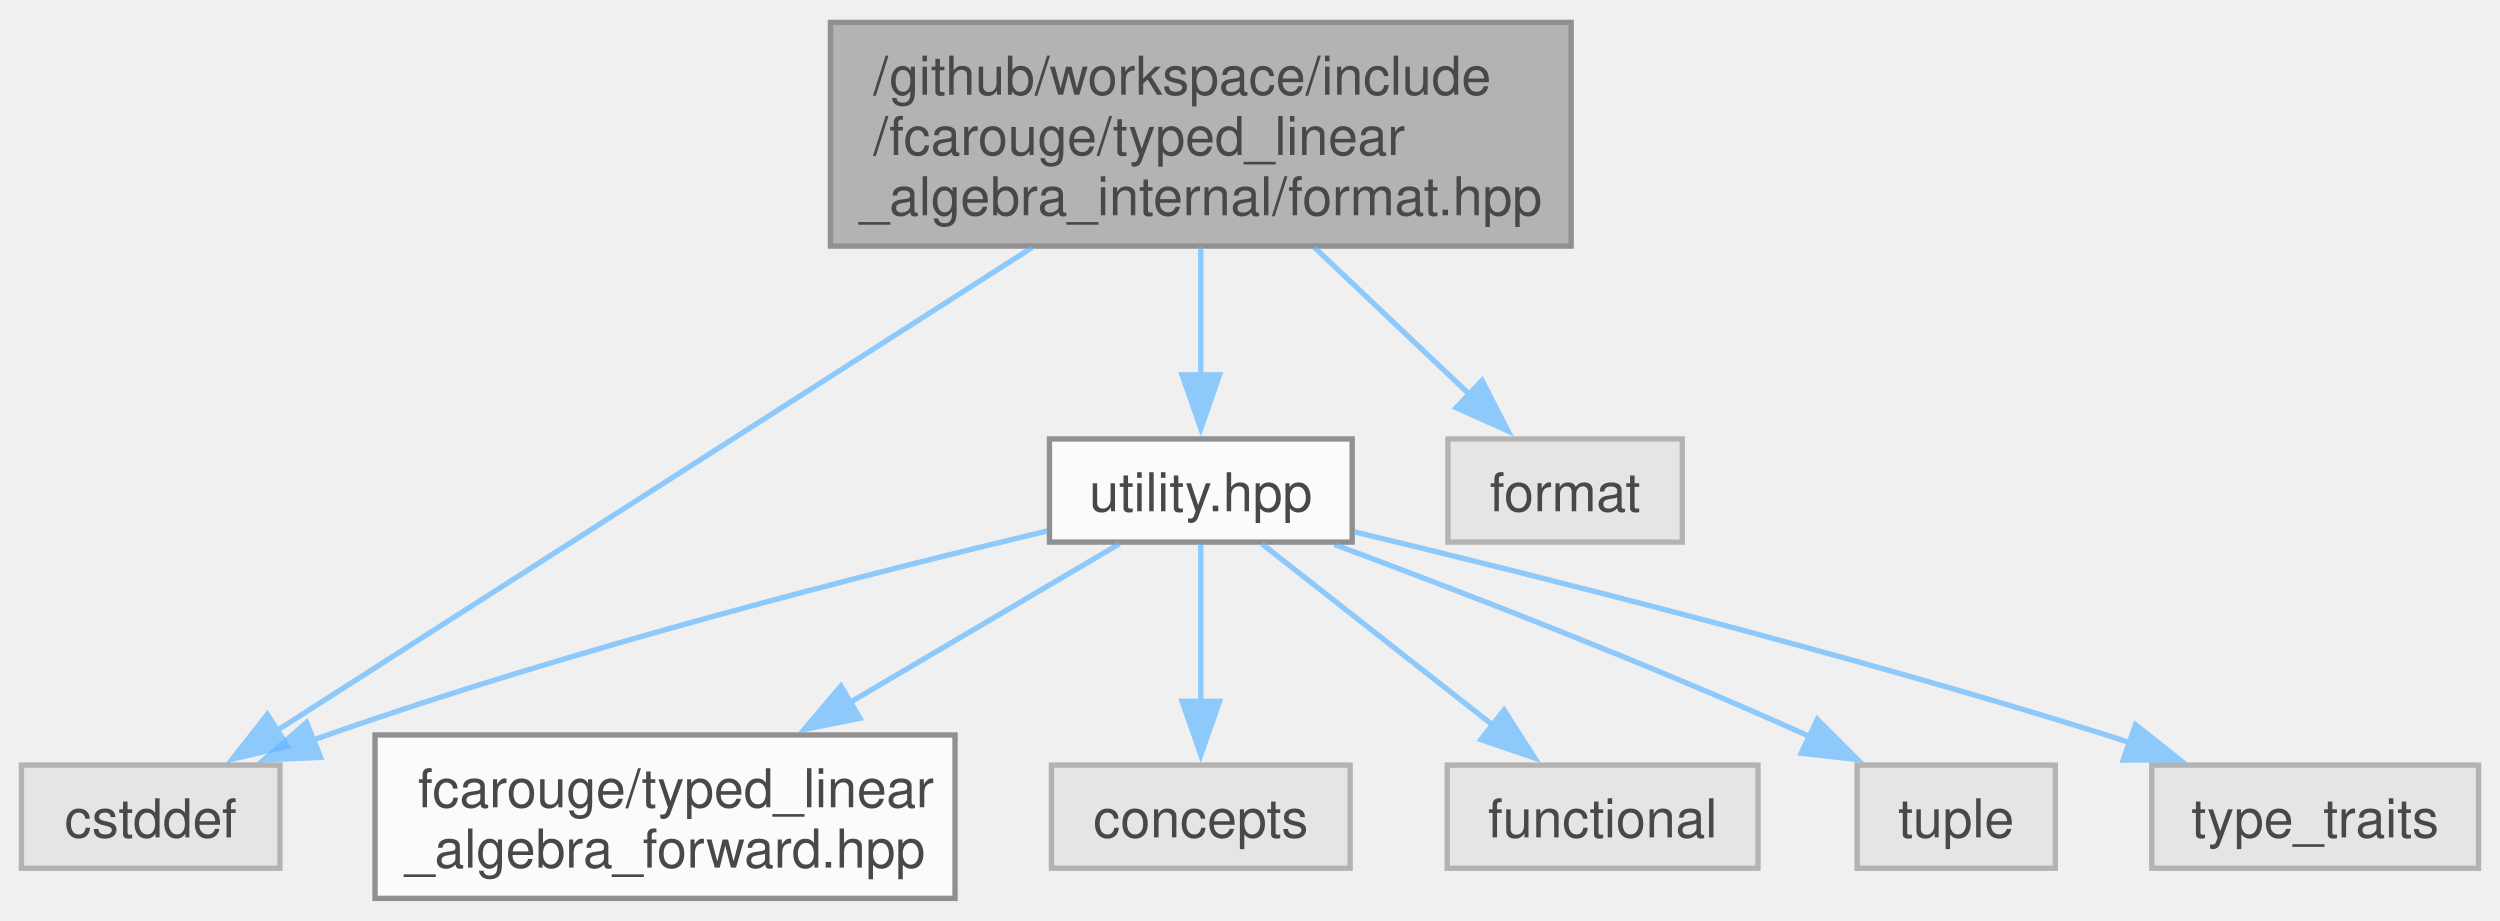
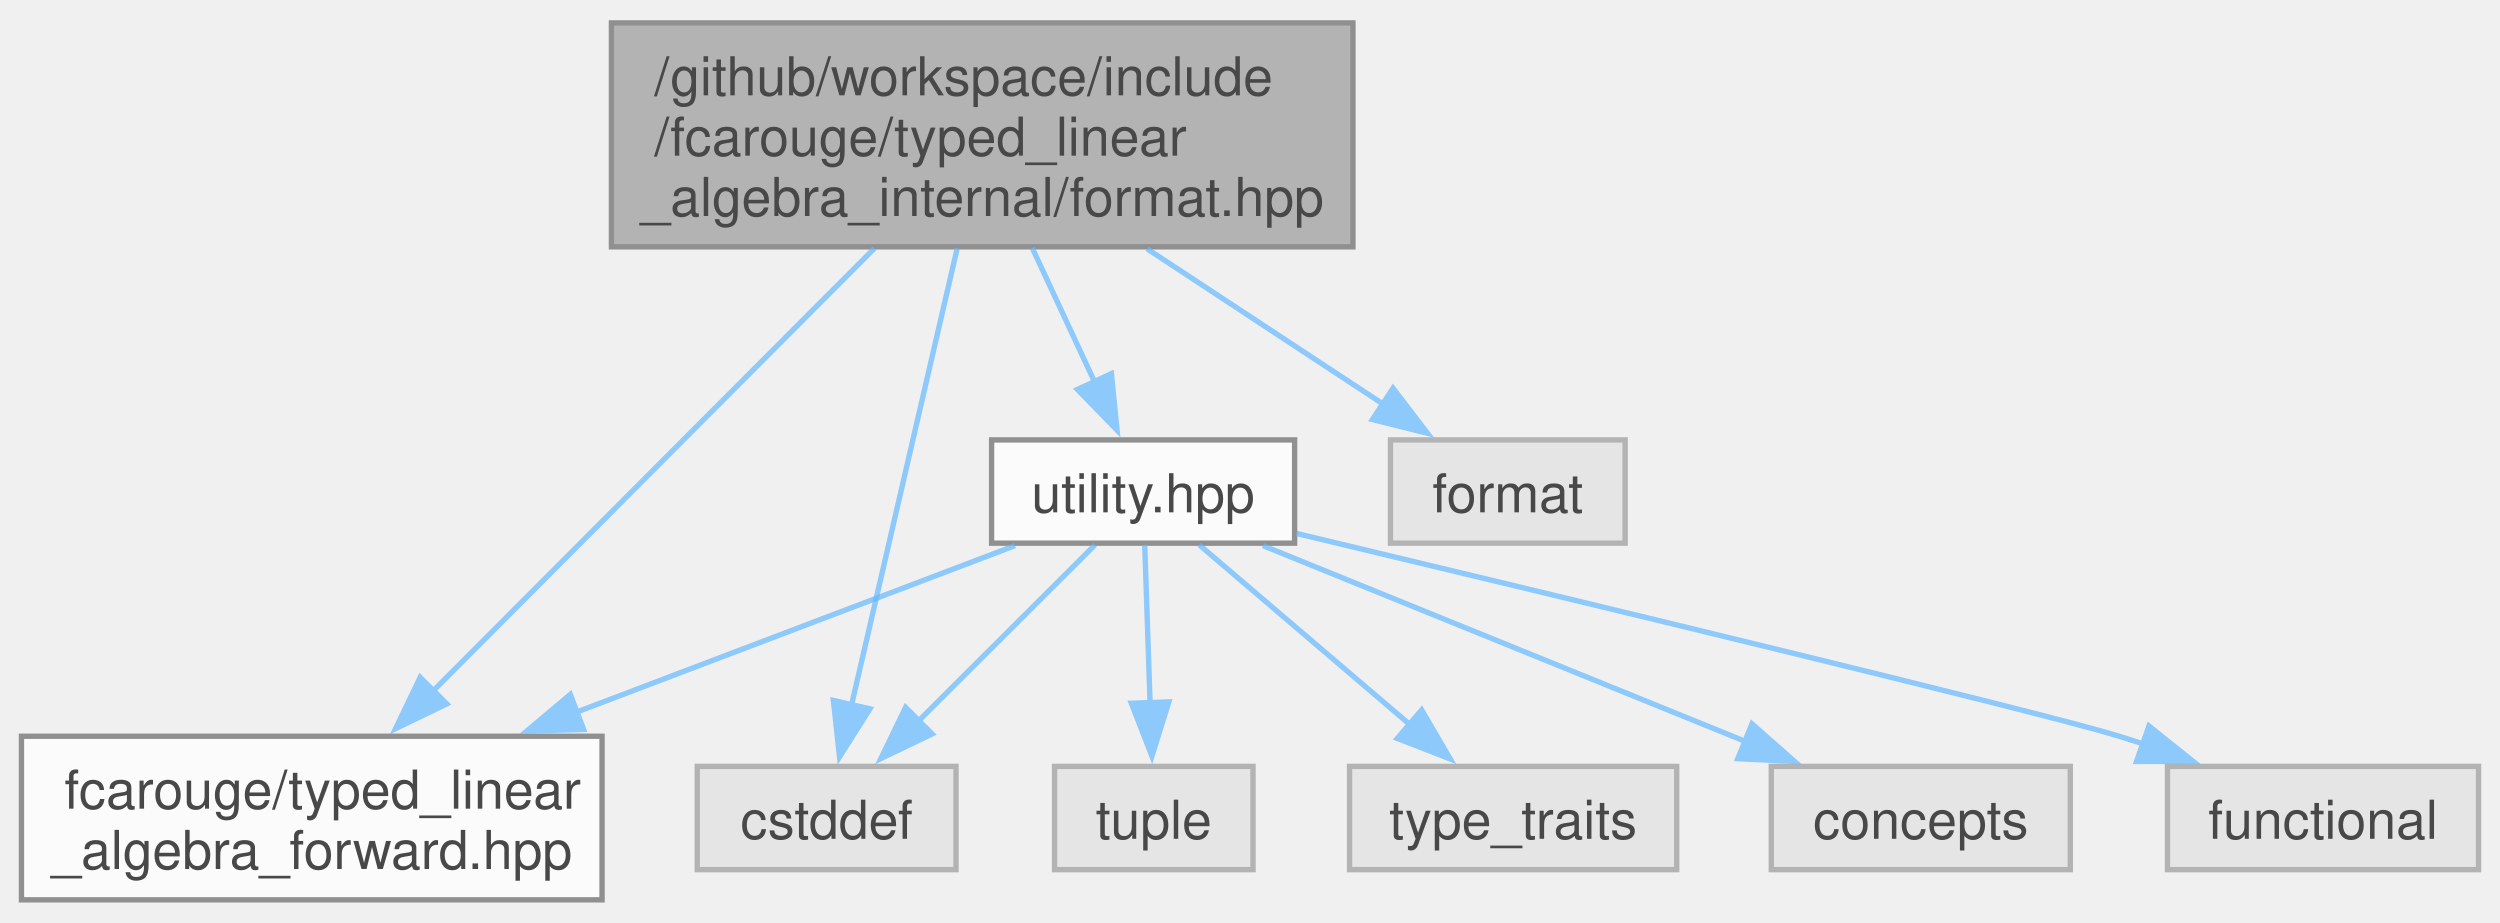
- <svg xmlns="http://www.w3.org/2000/svg" xmlns:xlink="http://www.w3.org/1999/xlink" width="467pt" height="172pt" viewBox="0.00 0.00 466.62 171.50">
+ <svg xmlns="http://www.w3.org/2000/svg" xmlns:xlink="http://www.w3.org/1999/xlink" width="466pt" height="172pt" viewBox="0.00 0.00 466.12 171.50">
  <svg id="main" version="1.1" xml:space="preserve">
    <style type="text/css">
.node, .edge {opacity: 0.7;}
.node.selected, .edge.selected {opacity: 1;}
.edge:hover path { stroke: red; }
.edge:hover polygon { stroke: red; fill: red; }
</style>
    <svg id="graph" class="graph">
      <g id="graph0" class="graph" transform="scale(1 1) rotate(0) translate(4 167.5)">
        <g id="Node000001" class="node">
          <g id="a_Node000001">
            <a xlink:title="Formatting support for the typed matrix.">
-               <polygon fill="#999999" stroke="#666666" points="289.25,-163.5 151,-163.5 151,-121.75 289.25,-121.75 289.25,-163.5" />
-               <text text-anchor="start" x="159" y="-150" font-family="Helvetica,sans-Serif" font-size="10.00">/github/workspace/include</text>
-               <text text-anchor="start" x="159" y="-138.75" font-family="Helvetica,sans-Serif" font-size="10.00">/fcarouge/typed_linear</text>
-               <text text-anchor="middle" x="220.12" y="-127.5" font-family="Helvetica,sans-Serif" font-size="10.00">_algebra_internal/format.hpp</text>
+               <polygon fill="#999999" stroke="#666666" points="248.25,-163.5 110,-163.5 110,-121.75 248.25,-121.75 248.25,-163.5" />
+               <text text-anchor="start" x="118" y="-150" font-family="Helvetica,sans-Serif" font-size="10.00">/github/workspace/include</text>
+               <text text-anchor="start" x="118" y="-138.75" font-family="Helvetica,sans-Serif" font-size="10.00">/fcarouge/typed_linear</text>
+               <text text-anchor="middle" x="179.12" y="-127.5" font-family="Helvetica,sans-Serif" font-size="10.00">_algebra_internal/format.hpp</text>
            </a>
          </g>
        </g>
        <g id="Node000002" class="node">
          <g id="a_Node000002">
-             <a xlink:href="utility_8hpp.xhtml" target="_top" xlink:title=" ">
-               <polygon fill="white" stroke="#666666" points="248.38,-85.75 191.88,-85.75 191.88,-66.5 248.38,-66.5 248.38,-85.75" />
-               <text text-anchor="middle" x="220.12" y="-72.25" font-family="Helvetica,sans-Serif" font-size="10.00">utility.hpp</text>
+             <a xlink:href="typed__linear__algebra__forward_8hpp.xhtml" target="_top" xlink:title="Authoritative forward declaration header.">
+               <polygon fill="white" stroke="#666666" points="108.25,-30.5 0,-30.5 0,0 108.25,0 108.25,-30.5" />
+               <text text-anchor="start" x="8" y="-17" font-family="Helvetica,sans-Serif" font-size="10.00">fcarouge/typed_linear</text>
+               <text text-anchor="middle" x="54.12" y="-5.75" font-family="Helvetica,sans-Serif" font-size="10.00">_algebra_forward.hpp</text>
            </a>
          </g>
        </g>
        <g id="edge1_Node000001_Node000002" class="edge">
          <g id="a_edge1_Node000001_Node000002">
            <a xlink:title=" ">
-               <path fill="none" stroke="#63b8ff" d="M220.12,-121.57C220.12,-113.9 220.12,-105.14 220.12,-97.45" />
-               <polygon fill="#63b8ff" stroke="#63b8ff" points="223.63,-97.71 220.13,-87.71 216.63,-97.71 223.63,-97.71" />
+               <path fill="none" stroke="#63b8ff" d="M159.04,-121.48C136.55,-98.92 100.17,-62.43 76.7,-38.9" />
+               <polygon fill="#63b8ff" stroke="#63b8ff" points="79.3,-36.54 69.76,-31.93 74.34,-41.48 79.3,-36.54" />
+             </a>
+           </g>
+         </g>
+         <g id="Node000003" class="node">
+           <g id="a_Node000003">
+             <a xlink:href="utility_8hpp.xhtml" target="_top" xlink:title=" ">
+               <polygon fill="white" stroke="#666666" points="237.38,-85.75 180.88,-85.75 180.88,-66.5 237.38,-66.5 237.38,-85.75" />
+               <text text-anchor="middle" x="209.12" y="-72.25" font-family="Helvetica,sans-Serif" font-size="10.00">utility.hpp</text>
+             </a>
+           </g>
+         </g>
+         <g id="edge2_Node000001_Node000003" class="edge">
+           <g id="a_edge2_Node000001_Node000003">
+             <a xlink:title=" ">
+               <path fill="none" stroke="#63b8ff" d="M188.45,-121.57C192.15,-113.62 196.39,-104.51 200.06,-96.61" />
+               <polygon fill="#63b8ff" stroke="#63b8ff" points="203.22,-98.11 204.27,-87.57 196.88,-95.16 203.22,-98.11" />
            </a>
          </g>
        </g>
        <g id="Node000005" class="node">
          <g id="a_Node000005">
            <a xlink:title=" ">
-               <polygon fill="#e0e0e0" stroke="#999999" points="48.25,-24.88 0,-24.88 0,-5.63 48.25,-5.63 48.25,-24.88" />
-               <text text-anchor="middle" x="24.12" y="-11.38" font-family="Helvetica,sans-Serif" font-size="10.00">cstddef</text>
+               <polygon fill="#e0e0e0" stroke="#999999" points="174.25,-24.88 126,-24.88 126,-5.63 174.25,-5.63 174.25,-24.88" />
+               <text text-anchor="middle" x="150.12" y="-11.38" font-family="Helvetica,sans-Serif" font-size="10.00">cstddef</text>
            </a>
          </g>
        </g>
-         <g id="edge8_Node000001_Node000005" class="edge">
-           <g id="a_edge8_Node000001_Node000005">
+         <g id="edge9_Node000001_Node000005" class="edge">
+           <g id="a_edge9_Node000001_Node000005">
            <a xlink:title=" ">
-               <path fill="none" stroke="#63b8ff" d="M188.63,-121.48C149.24,-96.28 82.69,-53.71 47.52,-31.22" />
-               <polygon fill="#63b8ff" stroke="#63b8ff" points="49.67,-28.43 39.36,-25.99 45.9,-34.33 49.67,-28.43" />
+               <path fill="none" stroke="#63b8ff" d="M174.47,-121.48C169.04,-98.01 160.12,-59.48 154.72,-36.12" />
+               <polygon fill="#63b8ff" stroke="#63b8ff" points="158.19,-35.61 152.53,-26.65 151.38,-37.18 158.19,-35.61" />
            </a>
          </g>
        </g>
        <g id="Node000009" class="node">
          <g id="a_Node000009">
            <a xlink:title=" ">
-               <polygon fill="#e0e0e0" stroke="#999999" points="310,-85.75 266.25,-85.75 266.25,-66.5 310,-66.5 310,-85.75" />
-               <text text-anchor="middle" x="288.12" y="-72.25" font-family="Helvetica,sans-Serif" font-size="10.00">format</text>
+               <polygon fill="#e0e0e0" stroke="#999999" points="299,-85.75 255.25,-85.75 255.25,-66.5 299,-66.5 299,-85.75" />
+               <text text-anchor="middle" x="277.12" y="-72.25" font-family="Helvetica,sans-Serif" font-size="10.00">format</text>
            </a>
          </g>
        </g>
-         <g id="edge9_Node000001_Node000009" class="edge">
-           <g id="a_edge9_Node000001_Node000009">
+         <g id="edge10_Node000001_Node000009" class="edge">
+           <g id="a_edge10_Node000001_Node000009">
            <a xlink:title=" ">
-               <path fill="none" stroke="#63b8ff" d="M241.27,-121.57C250.62,-112.69 261.51,-102.37 270.43,-93.91" />
-               <polygon fill="#63b8ff" stroke="#63b8ff" points="272.62,-96.66 277.46,-87.24 267.8,-91.58 272.62,-96.66" />
+               <path fill="none" stroke="#63b8ff" d="M209.86,-121.39C224.18,-111.97 240.92,-100.96 254.12,-92.27" />
+               <polygon fill="#63b8ff" stroke="#63b8ff" points="255.73,-95.4 262.16,-86.98 251.88,-89.55 255.73,-95.4" />
            </a>
          </g>
        </g>
-         <g id="Node000003" class="node">
-           <g id="a_Node000003">
-             <a xlink:href="typed__linear__algebra__forward_8hpp.xhtml" target="_top" xlink:title="Authoritative forward declaration header.">
-               <polygon fill="white" stroke="#666666" points="174.25,-30.5 66,-30.5 66,0 174.25,0 174.25,-30.5" />
-               <text text-anchor="start" x="74" y="-17" font-family="Helvetica,sans-Serif" font-size="10.00">fcarouge/typed_linear</text>
-               <text text-anchor="middle" x="120.12" y="-5.75" font-family="Helvetica,sans-Serif" font-size="10.00">_algebra_forward.hpp</text>
-             </a>
-           </g>
-         </g>
-         <g id="edge2_Node000002_Node000003" class="edge">
-           <g id="a_edge2_Node000002_Node000003">
+         <g id="edge3_Node000003_Node000002" class="edge">
+           <g id="a_edge3_Node000003_Node000002">
            <a xlink:title=" ">
-               <path fill="none" stroke="#63b8ff" d="M204.94,-66.18C191.6,-58.33 171.7,-46.62 154.53,-36.51" />
-               <polygon fill="#63b8ff" stroke="#63b8ff" points="156.51,-33.61 146.11,-31.55 152.95,-39.64 156.51,-33.61" />
+               <path fill="none" stroke="#63b8ff" d="M185.25,-66.05C163.51,-57.8 130.72,-45.34 103.38,-34.96" />
+               <polygon fill="#63b8ff" stroke="#63b8ff" points="104.82,-31.76 94.23,-31.48 102.33,-38.3 104.82,-31.76" />
            </a>
          </g>
        </g>
        <g id="Node000004" class="node">
          <g id="a_Node000004">
            <a xlink:title=" ">
-               <polygon fill="#e0e0e0" stroke="#999999" points="248,-24.88 192.25,-24.88 192.25,-5.63 248,-5.63 248,-24.88" />
-               <text text-anchor="middle" x="220.12" y="-11.38" font-family="Helvetica,sans-Serif" font-size="10.00">concepts</text>
+               <polygon fill="#e0e0e0" stroke="#999999" points="382,-24.88 326.25,-24.88 326.25,-5.63 382,-5.63 382,-24.88" />
+               <text text-anchor="middle" x="354.12" y="-11.38" font-family="Helvetica,sans-Serif" font-size="10.00">concepts</text>
            </a>
          </g>
        </g>
-         <g id="edge3_Node000002_Node000004" class="edge">
-           <g id="a_edge3_Node000002_Node000004">
+         <g id="edge4_Node000003_Node000004" class="edge">
+           <g id="a_edge4_Node000003_Node000004">
            <a xlink:title=" ">
-               <path fill="none" stroke="#63b8ff" d="M220.12,-66.18C220.12,-58.4 220.12,-46.83 220.12,-36.78" />
-               <polygon fill="#63b8ff" stroke="#63b8ff" points="223.63,-36.79 220.13,-26.79 216.63,-36.79 223.63,-36.79" />
+               <path fill="none" stroke="#63b8ff" d="M231.46,-66.05C255.48,-56.3 293.91,-40.7 321.35,-29.56" />
+               <polygon fill="#63b8ff" stroke="#63b8ff" points="322.65,-32.81 330.6,-25.8 320.01,-26.32 322.65,-32.81" />
            </a>
          </g>
        </g>
-         <g id="edge4_Node000002_Node000005" class="edge">
-           <g id="a_edge4_Node000002_Node000005">
+         <g id="edge5_Node000003_Node000005" class="edge">
+           <g id="a_edge5_Node000003_Node000005">
            <a xlink:title=" ">
-               <path fill="none" stroke="#63b8ff" d="M191.48,-68.58C158.64,-60.77 103.36,-46.72 57.12,-30.5 56.17,-30.17 55.21,-29.82 54.24,-29.46" />
-               <polygon fill="#63b8ff" stroke="#63b8ff" points="55.83,-26.32 45.24,-25.86 53.23,-32.82 55.83,-26.32" />
+               <path fill="none" stroke="#63b8ff" d="M200.16,-66.18C191.41,-57.45 177.88,-43.94 167.09,-33.18" />
+               <polygon fill="#63b8ff" stroke="#63b8ff" points="169.79,-30.93 160.24,-26.35 164.85,-35.89 169.79,-30.93" />
            </a>
          </g>
        </g>
        <g id="Node000006" class="node">
          <g id="a_Node000006">
            <a xlink:title=" ">
-               <polygon fill="#e0e0e0" stroke="#999999" points="324.12,-24.88 266.12,-24.88 266.12,-5.63 324.12,-5.63 324.12,-24.88" />
-               <text text-anchor="middle" x="295.12" y="-11.38" font-family="Helvetica,sans-Serif" font-size="10.00">functional</text>
+               <polygon fill="#e0e0e0" stroke="#999999" points="458.12,-24.88 400.12,-24.88 400.12,-5.63 458.12,-5.63 458.12,-24.88" />
+               <text text-anchor="middle" x="429.12" y="-11.38" font-family="Helvetica,sans-Serif" font-size="10.00">functional</text>
            </a>
          </g>
        </g>
-         <g id="edge5_Node000002_Node000006" class="edge">
-           <g id="a_edge5_Node000002_Node000006">
+         <g id="edge6_Node000003_Node000006" class="edge">
+           <g id="a_edge6_Node000003_Node000006">
            <a xlink:title=" ">
-               <path fill="none" stroke="#63b8ff" d="M231.52,-66.18C242.97,-57.19 260.87,-43.14 274.77,-32.23" />
-               <polygon fill="#63b8ff" stroke="#63b8ff" points="276.73,-35.14 282.44,-26.21 272.41,-29.63 276.73,-35.14" />
+               <path fill="none" stroke="#63b8ff" d="M237.73,-68.31C285.21,-56.96 376.52,-35.01 391.12,-30.5 392.68,-30.02 394.27,-29.51 395.86,-28.98" />
+               <polygon fill="#63b8ff" stroke="#63b8ff" points="396.67,-32.41 404.94,-25.79 394.35,-25.8 396.67,-32.41" />
            </a>
          </g>
        </g>
        <g id="Node000007" class="node">
          <g id="a_Node000007">
            <a xlink:title=" ">
-               <polygon fill="#e0e0e0" stroke="#999999" points="379.62,-24.88 342.62,-24.88 342.62,-5.63 379.62,-5.63 379.62,-24.88" />
-               <text text-anchor="middle" x="361.12" y="-11.38" font-family="Helvetica,sans-Serif" font-size="10.00">tuple</text>
+               <polygon fill="#e0e0e0" stroke="#999999" points="229.62,-24.88 192.62,-24.88 192.62,-5.63 229.62,-5.63 229.62,-24.88" />
+               <text text-anchor="middle" x="211.12" y="-11.38" font-family="Helvetica,sans-Serif" font-size="10.00">tuple</text>
            </a>
          </g>
        </g>
-         <g id="edge6_Node000002_Node000007" class="edge">
-           <g id="a_edge6_Node000002_Node000007">
+         <g id="edge7_Node000003_Node000007" class="edge">
+           <g id="a_edge7_Node000003_Node000007">
            <a xlink:title=" ">
-               <path fill="none" stroke="#63b8ff" d="M245.09,-66.04C268.18,-57.46 303.32,-43.93 333.12,-30.5 333.35,-30.4 333.57,-30.3 333.8,-30.19" />
-               <polygon fill="#63b8ff" stroke="#63b8ff" points="335.21,-33.4 342.71,-25.91 332.18,-27.09 335.21,-33.4" />
+               <path fill="none" stroke="#63b8ff" d="M209.43,-66.18C209.7,-58.32 210.09,-46.57 210.44,-36.45" />
+               <polygon fill="#63b8ff" stroke="#63b8ff" points="213.93,-36.9 210.77,-26.79 206.93,-36.66 213.93,-36.9" />
            </a>
          </g>
        </g>
        <g id="Node000008" class="node">
          <g id="a_Node000008">
            <a xlink:title=" ">
-               <polygon fill="#e0e0e0" stroke="#999999" points="458.62,-24.88 397.62,-24.88 397.62,-5.63 458.62,-5.63 458.62,-24.88" />
-               <text text-anchor="middle" x="428.12" y="-11.38" font-family="Helvetica,sans-Serif" font-size="10.00">type_traits</text>
+               <polygon fill="#e0e0e0" stroke="#999999" points="308.62,-24.88 247.62,-24.88 247.62,-5.63 308.62,-5.63 308.62,-24.88" />
+               <text text-anchor="middle" x="278.12" y="-11.38" font-family="Helvetica,sans-Serif" font-size="10.00">type_traits</text>
            </a>
          </g>
        </g>
-         <g id="edge7_Node000002_Node000008" class="edge">
-           <g id="a_edge7_Node000002_Node000008">
+         <g id="edge8_Node000003_Node000008" class="edge">
+           <g id="a_edge8_Node000003_Node000008">
            <a xlink:title=" ">
-               <path fill="none" stroke="#63b8ff" d="M248.76,-68.42C282.56,-60.3 340.34,-45.82 389.12,-30.5 390.67,-30.01 392.25,-29.5 393.84,-28.98" />
-               <polygon fill="#63b8ff" stroke="#63b8ff" points="394.59,-32.42 402.89,-25.84 392.29,-25.81 394.59,-32.42" />
+               <path fill="none" stroke="#63b8ff" d="M219.6,-66.18C230.04,-57.28 246.3,-43.41 259.03,-32.54" />
+               <polygon fill="#63b8ff" stroke="#63b8ff" points="261.06,-35.41 266.4,-26.26 256.52,-30.09 261.06,-35.41" />
            </a>
          </g>
        </g>
      </g>
    </svg>
  </svg>
  <style type="text/css">

[data-mouse-over-selected='false'] { opacity: 0.7; }
[data-mouse-over-selected='true']  { opacity: 1.0; }

</style>
</svg>
